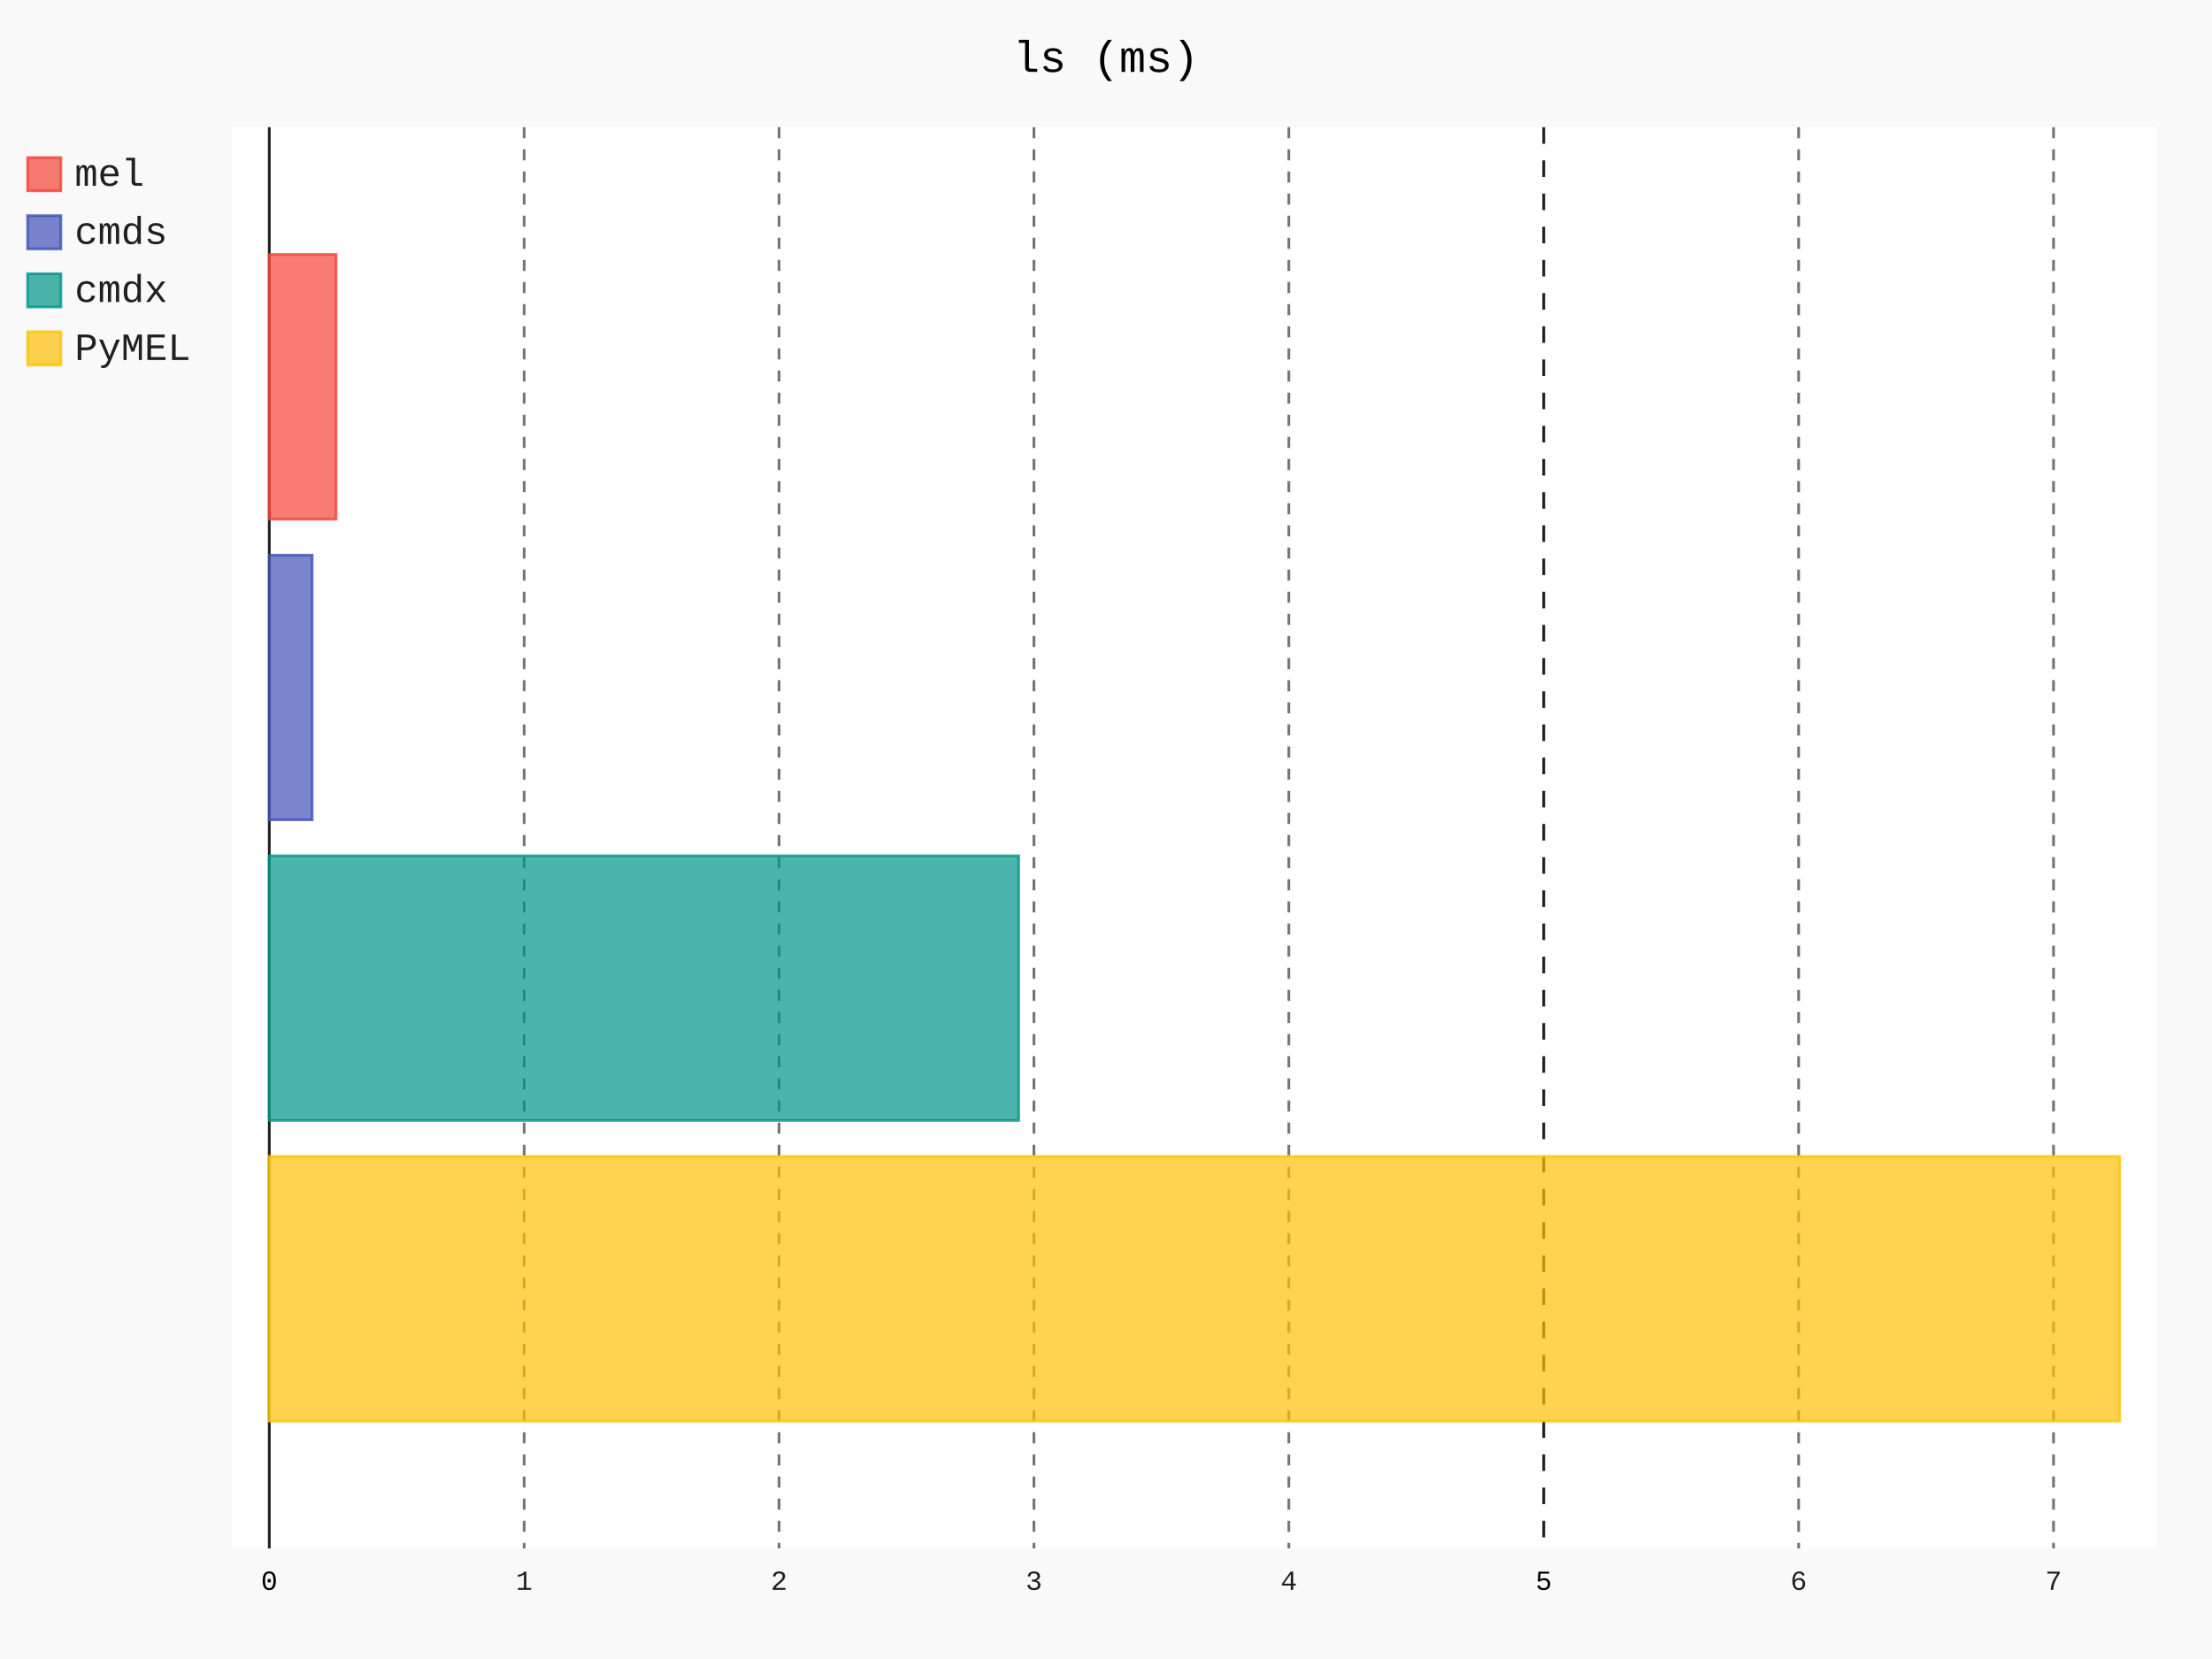
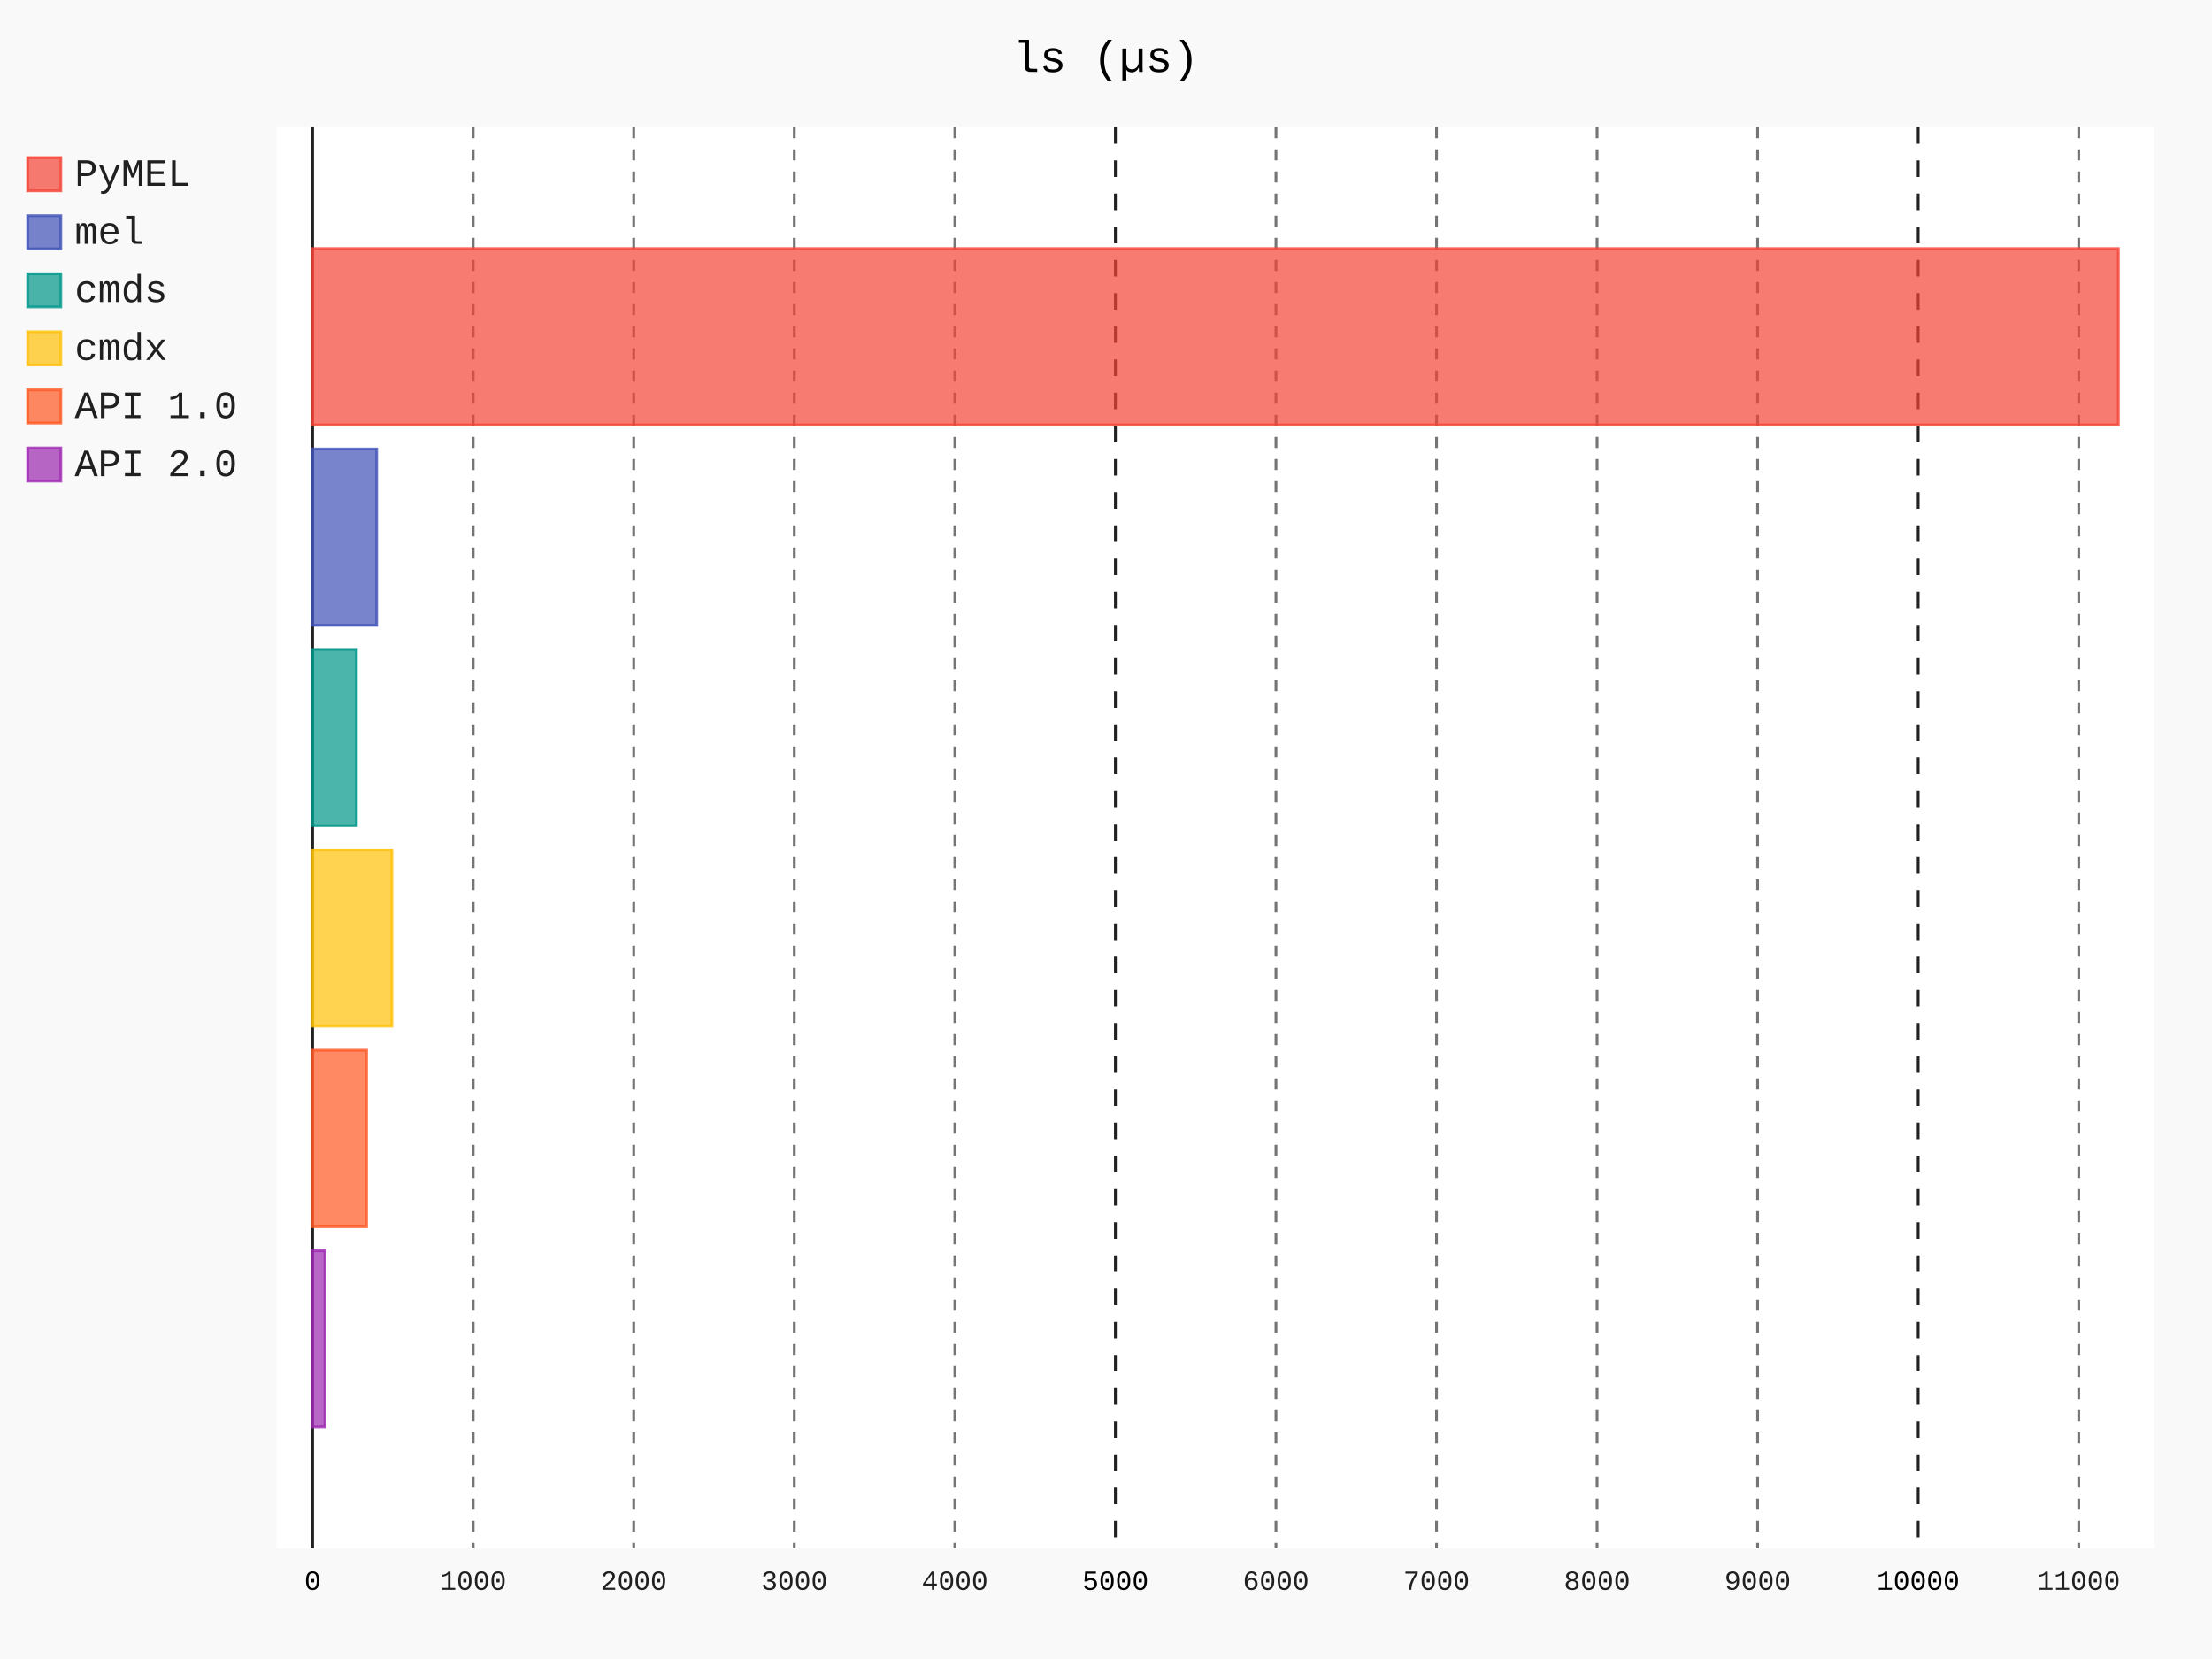
- <svg xmlns="http://www.w3.org/2000/svg" class="pygal-chart" id="chart-818b4c31-9b1d-4d55-9b93-43b03cdd99aa" viewBox="0 0 800 600">
+ <svg xmlns="http://www.w3.org/2000/svg" class="pygal-chart" id="chart-09f493f6-ecae-40c6-956a-2bcc0fc45528" viewBox="0 0 800 600">
  <defs>
-     <style type="text/css">#chart-818b4c31-9b1d-4d55-9b93-43b03cdd99aa{-webkit-user-select:none;-webkit-font-smoothing:antialiased;font-family:Consolas,"Liberation Mono",Menlo,Courier,monospace}#chart-818b4c31-9b1d-4d55-9b93-43b03cdd99aa .title{font-family:Consolas,"Liberation Mono",Menlo,Courier,monospace;font-size:16px}#chart-818b4c31-9b1d-4d55-9b93-43b03cdd99aa .legends .legend text{font-family:Consolas,"Liberation Mono",Menlo,Courier,monospace;font-size:14px}#chart-818b4c31-9b1d-4d55-9b93-43b03cdd99aa .axis text{font-family:Consolas,"Liberation Mono",Menlo,Courier,monospace;font-size:10px}#chart-818b4c31-9b1d-4d55-9b93-43b03cdd99aa .axis text.major{font-family:Consolas,"Liberation Mono",Menlo,Courier,monospace;font-size:10px}#chart-818b4c31-9b1d-4d55-9b93-43b03cdd99aa .text-overlay text.value{font-family:Consolas,"Liberation Mono",Menlo,Courier,monospace;font-size:16px}#chart-818b4c31-9b1d-4d55-9b93-43b03cdd99aa .text-overlay text.label{font-family:Consolas,"Liberation Mono",Menlo,Courier,monospace;font-size:10px}#chart-818b4c31-9b1d-4d55-9b93-43b03cdd99aa .tooltip{font-family:Consolas,"Liberation Mono",Menlo,Courier,monospace;font-size:14px}#chart-818b4c31-9b1d-4d55-9b93-43b03cdd99aa text.no_data{font-family:Consolas,"Liberation Mono",Menlo,Courier,monospace;font-size:64px}
- #chart-818b4c31-9b1d-4d55-9b93-43b03cdd99aa{background-color:rgba(249,249,249,1)}#chart-818b4c31-9b1d-4d55-9b93-43b03cdd99aa path,#chart-818b4c31-9b1d-4d55-9b93-43b03cdd99aa line,#chart-818b4c31-9b1d-4d55-9b93-43b03cdd99aa rect,#chart-818b4c31-9b1d-4d55-9b93-43b03cdd99aa circle{-webkit-transition:150ms;-moz-transition:150ms;transition:150ms}#chart-818b4c31-9b1d-4d55-9b93-43b03cdd99aa .graph &gt; .background{fill:rgba(249,249,249,1)}#chart-818b4c31-9b1d-4d55-9b93-43b03cdd99aa .plot &gt; .background{fill:rgba(255,255,255,1)}#chart-818b4c31-9b1d-4d55-9b93-43b03cdd99aa .graph{fill:rgba(0,0,0,.87)}#chart-818b4c31-9b1d-4d55-9b93-43b03cdd99aa text.no_data{fill:rgba(0,0,0,1)}#chart-818b4c31-9b1d-4d55-9b93-43b03cdd99aa .title{fill:rgba(0,0,0,1)}#chart-818b4c31-9b1d-4d55-9b93-43b03cdd99aa .legends .legend text{fill:rgba(0,0,0,.87)}#chart-818b4c31-9b1d-4d55-9b93-43b03cdd99aa .legends .legend:hover text{fill:rgba(0,0,0,1)}#chart-818b4c31-9b1d-4d55-9b93-43b03cdd99aa .axis .line{stroke:rgba(0,0,0,1)}#chart-818b4c31-9b1d-4d55-9b93-43b03cdd99aa .axis .guide.line{stroke:rgba(0,0,0,.54)}#chart-818b4c31-9b1d-4d55-9b93-43b03cdd99aa .axis .major.line{stroke:rgba(0,0,0,.87)}#chart-818b4c31-9b1d-4d55-9b93-43b03cdd99aa .axis text.major{fill:rgba(0,0,0,1)}#chart-818b4c31-9b1d-4d55-9b93-43b03cdd99aa .axis.y .guides:hover .guide.line,#chart-818b4c31-9b1d-4d55-9b93-43b03cdd99aa .line-graph .axis.x .guides:hover .guide.line,#chart-818b4c31-9b1d-4d55-9b93-43b03cdd99aa .stackedline-graph .axis.x .guides:hover .guide.line,#chart-818b4c31-9b1d-4d55-9b93-43b03cdd99aa .xy-graph .axis.x .guides:hover .guide.line{stroke:rgba(0,0,0,1)}#chart-818b4c31-9b1d-4d55-9b93-43b03cdd99aa .axis .guides:hover text{fill:rgba(0,0,0,1)}#chart-818b4c31-9b1d-4d55-9b93-43b03cdd99aa .reactive{fill-opacity:.7;stroke-opacity:.8}#chart-818b4c31-9b1d-4d55-9b93-43b03cdd99aa .ci{stroke:rgba(0,0,0,.87)}#chart-818b4c31-9b1d-4d55-9b93-43b03cdd99aa .reactive.active,#chart-818b4c31-9b1d-4d55-9b93-43b03cdd99aa .active .reactive{fill-opacity:.8;stroke-opacity:.9;stroke-width:4}#chart-818b4c31-9b1d-4d55-9b93-43b03cdd99aa .ci .reactive.active{stroke-width:1.5}#chart-818b4c31-9b1d-4d55-9b93-43b03cdd99aa .series text{fill:rgba(0,0,0,1)}#chart-818b4c31-9b1d-4d55-9b93-43b03cdd99aa .tooltip rect{fill:rgba(255,255,255,1);stroke:rgba(0,0,0,1);-webkit-transition:opacity 150ms;-moz-transition:opacity 150ms;transition:opacity 150ms}#chart-818b4c31-9b1d-4d55-9b93-43b03cdd99aa .tooltip .label{fill:rgba(0,0,0,.87)}#chart-818b4c31-9b1d-4d55-9b93-43b03cdd99aa .tooltip .label{fill:rgba(0,0,0,.87)}#chart-818b4c31-9b1d-4d55-9b93-43b03cdd99aa .tooltip .legend{font-size:.8em;fill:rgba(0,0,0,.54)}#chart-818b4c31-9b1d-4d55-9b93-43b03cdd99aa .tooltip .x_label{font-size:.6em;fill:rgba(0,0,0,1)}#chart-818b4c31-9b1d-4d55-9b93-43b03cdd99aa .tooltip .xlink{font-size:.5em;text-decoration:underline}#chart-818b4c31-9b1d-4d55-9b93-43b03cdd99aa .tooltip .value{font-size:1.5em}#chart-818b4c31-9b1d-4d55-9b93-43b03cdd99aa .bound{font-size:.5em}#chart-818b4c31-9b1d-4d55-9b93-43b03cdd99aa .max-value{font-size:.75em;fill:rgba(0,0,0,.54)}#chart-818b4c31-9b1d-4d55-9b93-43b03cdd99aa .map-element{fill:rgba(255,255,255,1);stroke:rgba(0,0,0,.54) !important}#chart-818b4c31-9b1d-4d55-9b93-43b03cdd99aa .map-element .reactive{fill-opacity:inherit;stroke-opacity:inherit}#chart-818b4c31-9b1d-4d55-9b93-43b03cdd99aa .color-0,#chart-818b4c31-9b1d-4d55-9b93-43b03cdd99aa .color-0 a:visited{stroke:#F44336;fill:#F44336}#chart-818b4c31-9b1d-4d55-9b93-43b03cdd99aa .color-1,#chart-818b4c31-9b1d-4d55-9b93-43b03cdd99aa .color-1 a:visited{stroke:#3F51B5;fill:#3F51B5}#chart-818b4c31-9b1d-4d55-9b93-43b03cdd99aa .color-2,#chart-818b4c31-9b1d-4d55-9b93-43b03cdd99aa .color-2 a:visited{stroke:#009688;fill:#009688}#chart-818b4c31-9b1d-4d55-9b93-43b03cdd99aa .color-3,#chart-818b4c31-9b1d-4d55-9b93-43b03cdd99aa .color-3 a:visited{stroke:#FFC107;fill:#FFC107}#chart-818b4c31-9b1d-4d55-9b93-43b03cdd99aa .text-overlay .color-0 text{fill:black}#chart-818b4c31-9b1d-4d55-9b93-43b03cdd99aa .text-overlay .color-1 text{fill:black}#chart-818b4c31-9b1d-4d55-9b93-43b03cdd99aa .text-overlay .color-2 text{fill:black}#chart-818b4c31-9b1d-4d55-9b93-43b03cdd99aa .text-overlay .color-3 text{fill:black}
- #chart-818b4c31-9b1d-4d55-9b93-43b03cdd99aa text.no_data{text-anchor:middle}#chart-818b4c31-9b1d-4d55-9b93-43b03cdd99aa .guide.line{fill:none}#chart-818b4c31-9b1d-4d55-9b93-43b03cdd99aa .centered{text-anchor:middle}#chart-818b4c31-9b1d-4d55-9b93-43b03cdd99aa .title{text-anchor:middle}#chart-818b4c31-9b1d-4d55-9b93-43b03cdd99aa .legends .legend text{fill-opacity:1}#chart-818b4c31-9b1d-4d55-9b93-43b03cdd99aa .axis.x text{text-anchor:middle}#chart-818b4c31-9b1d-4d55-9b93-43b03cdd99aa .axis.x:not(.web) text[transform]{text-anchor:start}#chart-818b4c31-9b1d-4d55-9b93-43b03cdd99aa .axis.x:not(.web) text[transform].backwards{text-anchor:end}#chart-818b4c31-9b1d-4d55-9b93-43b03cdd99aa .axis.y text{text-anchor:end}#chart-818b4c31-9b1d-4d55-9b93-43b03cdd99aa .axis.y text[transform].backwards{text-anchor:start}#chart-818b4c31-9b1d-4d55-9b93-43b03cdd99aa .axis.y2 text{text-anchor:start}#chart-818b4c31-9b1d-4d55-9b93-43b03cdd99aa .axis.y2 text[transform].backwards{text-anchor:end}#chart-818b4c31-9b1d-4d55-9b93-43b03cdd99aa .axis .guide.line{stroke-dasharray:4,4}#chart-818b4c31-9b1d-4d55-9b93-43b03cdd99aa .axis .major.guide.line{stroke-dasharray:6,6}#chart-818b4c31-9b1d-4d55-9b93-43b03cdd99aa .horizontal .axis.y .guide.line,#chart-818b4c31-9b1d-4d55-9b93-43b03cdd99aa .horizontal .axis.y2 .guide.line,#chart-818b4c31-9b1d-4d55-9b93-43b03cdd99aa .vertical .axis.x .guide.line{opacity:0}#chart-818b4c31-9b1d-4d55-9b93-43b03cdd99aa .horizontal .axis.always_show .guide.line,#chart-818b4c31-9b1d-4d55-9b93-43b03cdd99aa .vertical .axis.always_show .guide.line{opacity:1 !important}#chart-818b4c31-9b1d-4d55-9b93-43b03cdd99aa .axis.y .guides:hover .guide.line,#chart-818b4c31-9b1d-4d55-9b93-43b03cdd99aa .axis.y2 .guides:hover .guide.line,#chart-818b4c31-9b1d-4d55-9b93-43b03cdd99aa .axis.x .guides:hover .guide.line{opacity:1}#chart-818b4c31-9b1d-4d55-9b93-43b03cdd99aa .axis .guides:hover text{opacity:1}#chart-818b4c31-9b1d-4d55-9b93-43b03cdd99aa .nofill{fill:none}#chart-818b4c31-9b1d-4d55-9b93-43b03cdd99aa .subtle-fill{fill-opacity:.2}#chart-818b4c31-9b1d-4d55-9b93-43b03cdd99aa .dot{stroke-width:1px;fill-opacity:1}#chart-818b4c31-9b1d-4d55-9b93-43b03cdd99aa .dot.active{stroke-width:5px}#chart-818b4c31-9b1d-4d55-9b93-43b03cdd99aa .dot.negative{fill:transparent}#chart-818b4c31-9b1d-4d55-9b93-43b03cdd99aa text,#chart-818b4c31-9b1d-4d55-9b93-43b03cdd99aa tspan{stroke:none !important}#chart-818b4c31-9b1d-4d55-9b93-43b03cdd99aa .series text.active{opacity:1}#chart-818b4c31-9b1d-4d55-9b93-43b03cdd99aa .tooltip rect{fill-opacity:.95;stroke-width:.5}#chart-818b4c31-9b1d-4d55-9b93-43b03cdd99aa .tooltip text{fill-opacity:1}#chart-818b4c31-9b1d-4d55-9b93-43b03cdd99aa .showable{visibility:hidden}#chart-818b4c31-9b1d-4d55-9b93-43b03cdd99aa .showable.shown{visibility:visible}#chart-818b4c31-9b1d-4d55-9b93-43b03cdd99aa .gauge-background{fill:rgba(229,229,229,1);stroke:none}#chart-818b4c31-9b1d-4d55-9b93-43b03cdd99aa .bg-lines{stroke:rgba(249,249,249,1);stroke-width:2px}</style>
+     <style type="text/css">#chart-09f493f6-ecae-40c6-956a-2bcc0fc45528{-webkit-user-select:none;-webkit-font-smoothing:antialiased;font-family:Consolas,"Liberation Mono",Menlo,Courier,monospace}#chart-09f493f6-ecae-40c6-956a-2bcc0fc45528 .title{font-family:Consolas,"Liberation Mono",Menlo,Courier,monospace;font-size:16px}#chart-09f493f6-ecae-40c6-956a-2bcc0fc45528 .legends .legend text{font-family:Consolas,"Liberation Mono",Menlo,Courier,monospace;font-size:14px}#chart-09f493f6-ecae-40c6-956a-2bcc0fc45528 .axis text{font-family:Consolas,"Liberation Mono",Menlo,Courier,monospace;font-size:10px}#chart-09f493f6-ecae-40c6-956a-2bcc0fc45528 .axis text.major{font-family:Consolas,"Liberation Mono",Menlo,Courier,monospace;font-size:10px}#chart-09f493f6-ecae-40c6-956a-2bcc0fc45528 .text-overlay text.value{font-family:Consolas,"Liberation Mono",Menlo,Courier,monospace;font-size:16px}#chart-09f493f6-ecae-40c6-956a-2bcc0fc45528 .text-overlay text.label{font-family:Consolas,"Liberation Mono",Menlo,Courier,monospace;font-size:10px}#chart-09f493f6-ecae-40c6-956a-2bcc0fc45528 .tooltip{font-family:Consolas,"Liberation Mono",Menlo,Courier,monospace;font-size:14px}#chart-09f493f6-ecae-40c6-956a-2bcc0fc45528 text.no_data{font-family:Consolas,"Liberation Mono",Menlo,Courier,monospace;font-size:64px}
+ #chart-09f493f6-ecae-40c6-956a-2bcc0fc45528{background-color:rgba(249,249,249,1)}#chart-09f493f6-ecae-40c6-956a-2bcc0fc45528 path,#chart-09f493f6-ecae-40c6-956a-2bcc0fc45528 line,#chart-09f493f6-ecae-40c6-956a-2bcc0fc45528 rect,#chart-09f493f6-ecae-40c6-956a-2bcc0fc45528 circle{-webkit-transition:150ms;-moz-transition:150ms;transition:150ms}#chart-09f493f6-ecae-40c6-956a-2bcc0fc45528 .graph &gt; .background{fill:rgba(249,249,249,1)}#chart-09f493f6-ecae-40c6-956a-2bcc0fc45528 .plot &gt; .background{fill:rgba(255,255,255,1)}#chart-09f493f6-ecae-40c6-956a-2bcc0fc45528 .graph{fill:rgba(0,0,0,.87)}#chart-09f493f6-ecae-40c6-956a-2bcc0fc45528 text.no_data{fill:rgba(0,0,0,1)}#chart-09f493f6-ecae-40c6-956a-2bcc0fc45528 .title{fill:rgba(0,0,0,1)}#chart-09f493f6-ecae-40c6-956a-2bcc0fc45528 .legends .legend text{fill:rgba(0,0,0,.87)}#chart-09f493f6-ecae-40c6-956a-2bcc0fc45528 .legends .legend:hover text{fill:rgba(0,0,0,1)}#chart-09f493f6-ecae-40c6-956a-2bcc0fc45528 .axis .line{stroke:rgba(0,0,0,1)}#chart-09f493f6-ecae-40c6-956a-2bcc0fc45528 .axis .guide.line{stroke:rgba(0,0,0,.54)}#chart-09f493f6-ecae-40c6-956a-2bcc0fc45528 .axis .major.line{stroke:rgba(0,0,0,.87)}#chart-09f493f6-ecae-40c6-956a-2bcc0fc45528 .axis text.major{fill:rgba(0,0,0,1)}#chart-09f493f6-ecae-40c6-956a-2bcc0fc45528 .axis.y .guides:hover .guide.line,#chart-09f493f6-ecae-40c6-956a-2bcc0fc45528 .line-graph .axis.x .guides:hover .guide.line,#chart-09f493f6-ecae-40c6-956a-2bcc0fc45528 .stackedline-graph .axis.x .guides:hover .guide.line,#chart-09f493f6-ecae-40c6-956a-2bcc0fc45528 .xy-graph .axis.x .guides:hover .guide.line{stroke:rgba(0,0,0,1)}#chart-09f493f6-ecae-40c6-956a-2bcc0fc45528 .axis .guides:hover text{fill:rgba(0,0,0,1)}#chart-09f493f6-ecae-40c6-956a-2bcc0fc45528 .reactive{fill-opacity:.7;stroke-opacity:.8}#chart-09f493f6-ecae-40c6-956a-2bcc0fc45528 .ci{stroke:rgba(0,0,0,.87)}#chart-09f493f6-ecae-40c6-956a-2bcc0fc45528 .reactive.active,#chart-09f493f6-ecae-40c6-956a-2bcc0fc45528 .active .reactive{fill-opacity:.8;stroke-opacity:.9;stroke-width:4}#chart-09f493f6-ecae-40c6-956a-2bcc0fc45528 .ci .reactive.active{stroke-width:1.5}#chart-09f493f6-ecae-40c6-956a-2bcc0fc45528 .series text{fill:rgba(0,0,0,1)}#chart-09f493f6-ecae-40c6-956a-2bcc0fc45528 .tooltip rect{fill:rgba(255,255,255,1);stroke:rgba(0,0,0,1);-webkit-transition:opacity 150ms;-moz-transition:opacity 150ms;transition:opacity 150ms}#chart-09f493f6-ecae-40c6-956a-2bcc0fc45528 .tooltip .label{fill:rgba(0,0,0,.87)}#chart-09f493f6-ecae-40c6-956a-2bcc0fc45528 .tooltip .label{fill:rgba(0,0,0,.87)}#chart-09f493f6-ecae-40c6-956a-2bcc0fc45528 .tooltip .legend{font-size:.8em;fill:rgba(0,0,0,.54)}#chart-09f493f6-ecae-40c6-956a-2bcc0fc45528 .tooltip .x_label{font-size:.6em;fill:rgba(0,0,0,1)}#chart-09f493f6-ecae-40c6-956a-2bcc0fc45528 .tooltip .xlink{font-size:.5em;text-decoration:underline}#chart-09f493f6-ecae-40c6-956a-2bcc0fc45528 .tooltip .value{font-size:1.5em}#chart-09f493f6-ecae-40c6-956a-2bcc0fc45528 .bound{font-size:.5em}#chart-09f493f6-ecae-40c6-956a-2bcc0fc45528 .max-value{font-size:.75em;fill:rgba(0,0,0,.54)}#chart-09f493f6-ecae-40c6-956a-2bcc0fc45528 .map-element{fill:rgba(255,255,255,1);stroke:rgba(0,0,0,.54) !important}#chart-09f493f6-ecae-40c6-956a-2bcc0fc45528 .map-element .reactive{fill-opacity:inherit;stroke-opacity:inherit}#chart-09f493f6-ecae-40c6-956a-2bcc0fc45528 .color-0,#chart-09f493f6-ecae-40c6-956a-2bcc0fc45528 .color-0 a:visited{stroke:#F44336;fill:#F44336}#chart-09f493f6-ecae-40c6-956a-2bcc0fc45528 .color-1,#chart-09f493f6-ecae-40c6-956a-2bcc0fc45528 .color-1 a:visited{stroke:#3F51B5;fill:#3F51B5}#chart-09f493f6-ecae-40c6-956a-2bcc0fc45528 .color-2,#chart-09f493f6-ecae-40c6-956a-2bcc0fc45528 .color-2 a:visited{stroke:#009688;fill:#009688}#chart-09f493f6-ecae-40c6-956a-2bcc0fc45528 .color-3,#chart-09f493f6-ecae-40c6-956a-2bcc0fc45528 .color-3 a:visited{stroke:#FFC107;fill:#FFC107}#chart-09f493f6-ecae-40c6-956a-2bcc0fc45528 .color-4,#chart-09f493f6-ecae-40c6-956a-2bcc0fc45528 .color-4 a:visited{stroke:#FF5722;fill:#FF5722}#chart-09f493f6-ecae-40c6-956a-2bcc0fc45528 .color-5,#chart-09f493f6-ecae-40c6-956a-2bcc0fc45528 .color-5 a:visited{stroke:#9C27B0;fill:#9C27B0}#chart-09f493f6-ecae-40c6-956a-2bcc0fc45528 .text-overlay .color-0 text{fill:black}#chart-09f493f6-ecae-40c6-956a-2bcc0fc45528 .text-overlay .color-1 text{fill:black}#chart-09f493f6-ecae-40c6-956a-2bcc0fc45528 .text-overlay .color-2 text{fill:black}#chart-09f493f6-ecae-40c6-956a-2bcc0fc45528 .text-overlay .color-3 text{fill:black}#chart-09f493f6-ecae-40c6-956a-2bcc0fc45528 .text-overlay .color-4 text{fill:black}#chart-09f493f6-ecae-40c6-956a-2bcc0fc45528 .text-overlay .color-5 text{fill:black}
+ #chart-09f493f6-ecae-40c6-956a-2bcc0fc45528 text.no_data{text-anchor:middle}#chart-09f493f6-ecae-40c6-956a-2bcc0fc45528 .guide.line{fill:none}#chart-09f493f6-ecae-40c6-956a-2bcc0fc45528 .centered{text-anchor:middle}#chart-09f493f6-ecae-40c6-956a-2bcc0fc45528 .title{text-anchor:middle}#chart-09f493f6-ecae-40c6-956a-2bcc0fc45528 .legends .legend text{fill-opacity:1}#chart-09f493f6-ecae-40c6-956a-2bcc0fc45528 .axis.x text{text-anchor:middle}#chart-09f493f6-ecae-40c6-956a-2bcc0fc45528 .axis.x:not(.web) text[transform]{text-anchor:start}#chart-09f493f6-ecae-40c6-956a-2bcc0fc45528 .axis.x:not(.web) text[transform].backwards{text-anchor:end}#chart-09f493f6-ecae-40c6-956a-2bcc0fc45528 .axis.y text{text-anchor:end}#chart-09f493f6-ecae-40c6-956a-2bcc0fc45528 .axis.y text[transform].backwards{text-anchor:start}#chart-09f493f6-ecae-40c6-956a-2bcc0fc45528 .axis.y2 text{text-anchor:start}#chart-09f493f6-ecae-40c6-956a-2bcc0fc45528 .axis.y2 text[transform].backwards{text-anchor:end}#chart-09f493f6-ecae-40c6-956a-2bcc0fc45528 .axis .guide.line{stroke-dasharray:4,4}#chart-09f493f6-ecae-40c6-956a-2bcc0fc45528 .axis .major.guide.line{stroke-dasharray:6,6}#chart-09f493f6-ecae-40c6-956a-2bcc0fc45528 .horizontal .axis.y .guide.line,#chart-09f493f6-ecae-40c6-956a-2bcc0fc45528 .horizontal .axis.y2 .guide.line,#chart-09f493f6-ecae-40c6-956a-2bcc0fc45528 .vertical .axis.x .guide.line{opacity:0}#chart-09f493f6-ecae-40c6-956a-2bcc0fc45528 .horizontal .axis.always_show .guide.line,#chart-09f493f6-ecae-40c6-956a-2bcc0fc45528 .vertical .axis.always_show .guide.line{opacity:1 !important}#chart-09f493f6-ecae-40c6-956a-2bcc0fc45528 .axis.y .guides:hover .guide.line,#chart-09f493f6-ecae-40c6-956a-2bcc0fc45528 .axis.y2 .guides:hover .guide.line,#chart-09f493f6-ecae-40c6-956a-2bcc0fc45528 .axis.x .guides:hover .guide.line{opacity:1}#chart-09f493f6-ecae-40c6-956a-2bcc0fc45528 .axis .guides:hover text{opacity:1}#chart-09f493f6-ecae-40c6-956a-2bcc0fc45528 .nofill{fill:none}#chart-09f493f6-ecae-40c6-956a-2bcc0fc45528 .subtle-fill{fill-opacity:.2}#chart-09f493f6-ecae-40c6-956a-2bcc0fc45528 .dot{stroke-width:1px;fill-opacity:1}#chart-09f493f6-ecae-40c6-956a-2bcc0fc45528 .dot.active{stroke-width:5px}#chart-09f493f6-ecae-40c6-956a-2bcc0fc45528 .dot.negative{fill:transparent}#chart-09f493f6-ecae-40c6-956a-2bcc0fc45528 text,#chart-09f493f6-ecae-40c6-956a-2bcc0fc45528 tspan{stroke:none !important}#chart-09f493f6-ecae-40c6-956a-2bcc0fc45528 .series text.active{opacity:1}#chart-09f493f6-ecae-40c6-956a-2bcc0fc45528 .tooltip rect{fill-opacity:.95;stroke-width:.5}#chart-09f493f6-ecae-40c6-956a-2bcc0fc45528 .tooltip text{fill-opacity:1}#chart-09f493f6-ecae-40c6-956a-2bcc0fc45528 .showable{visibility:hidden}#chart-09f493f6-ecae-40c6-956a-2bcc0fc45528 .showable.shown{visibility:visible}#chart-09f493f6-ecae-40c6-956a-2bcc0fc45528 .gauge-background{fill:rgba(229,229,229,1);stroke:none}#chart-09f493f6-ecae-40c6-956a-2bcc0fc45528 .bg-lines{stroke:rgba(249,249,249,1);stroke-width:2px}</style>
  </defs>
  <g class="graph horizontalbar-graph horizontal">
    <rect class="background" height="600" width="800" x="0" y="0" />
-     <g class="plot" transform="translate(84, 46)">
-       <rect class="background" height="514" width="696.0" x="0" y="0" />
+     <g class="plot" transform="translate(100, 46)">
+       <rect class="background" height="514" width="679.2" x="0" y="0" />
      <g class="axis x always_show">
        <g class="guides">
-           <path class="axis major line" d="M13.385 0 v514" />
-           <text class="major" x="13.385" y="529.0">0</text>
+           <path class="axis major line" d="M13.062 0 v514" />
+           <text class="major" x="13.062" y="529.0">0</text>
        </g>
        <g class="guides">
-           <path class="guide line" d="M105.571 0 v514" />
-           <text class="" x="105.571" y="529.0">1</text>
+           <path class="guide line" d="M71.129 0 v514" />
+           <text class="" x="71.129" y="529.0">1000</text>
        </g>
        <g class="guides">
-           <path class="guide line" d="M197.757 0 v514" />
-           <text class="" x="197.757" y="529.0">2</text>
+           <path class="guide line" d="M129.197 0 v514" />
+           <text class="" x="129.197" y="529.0">2000</text>
        </g>
        <g class="guides">
-           <path class="guide line" d="M289.943 0 v514" />
-           <text class="" x="289.943" y="529.0">3</text>
+           <path class="guide line" d="M187.264 0 v514" />
+           <text class="" x="187.264" y="529.0">3000</text>
        </g>
        <g class="guides">
-           <path class="guide line" d="M382.129 0 v514" />
-           <text class="" x="382.129" y="529.0">4</text>
+           <path class="guide line" d="M245.332 0 v514" />
+           <text class="" x="245.332" y="529.0">4000</text>
        </g>
        <g class="guides">
-           <path class="major guide line" d="M474.316 0 v514" />
-           <text class="major" x="474.316" y="529.0">5</text>
+           <path class="major guide line" d="M303.4 0 v514" />
+           <text class="major" x="303.4" y="529.0">5000</text>
        </g>
        <g class="guides">
-           <path class="guide line" d="M566.502 0 v514" />
-           <text class="" x="566.502" y="529.0">6</text>
+           <path class="guide line" d="M361.467 0 v514" />
+           <text class="" x="361.467" y="529.0">6000</text>
        </g>
        <g class="guides">
-           <path class="guide line" d="M658.688 0 v514" />
-           <text class="" x="658.688" y="529.0">7</text>
+           <path class="guide line" d="M419.535 0 v514" />
+           <text class="" x="419.535" y="529.0">7000</text>
+         </g>
+         <g class="guides">
+           <path class="guide line" d="M477.602 0 v514" />
+           <text class="" x="477.602" y="529.0">8000</text>
+         </g>
+         <g class="guides">
+           <path class="guide line" d="M535.67 0 v514" />
+           <text class="" x="535.67" y="529.0">9000</text>
+         </g>
+         <g class="guides">
+           <path class="major guide line" d="M593.737 0 v514" />
+           <text class="major" x="593.737" y="529.0">10000</text>
+         </g>
+         <g class="guides">
+           <path class="guide line" d="M651.805 0 v514" />
+           <text class="" x="651.805" y="529.0">11000</text>
+         </g>
+       </g>
+       <g class="series serie-5 color-5">
+         <g class="bars">
+           <g class="bar">
+             <rect class="rect reactive tooltip-trigger" height="63.789" rx="0" ry="0" width="4.473" x="13.062" y="406.324" />
+           </g>
+         </g>
+       </g>
+       <g class="series serie-4 color-4">
+         <g class="bars">
+           <g class="bar">
+             <rect class="rect reactive tooltip-trigger" height="63.789" rx="0" ry="0" width="19.512" x="13.062" y="333.836" />
+           </g>
        </g>
      </g>
      <g class="series serie-3 color-3">
        <g class="bars">
          <g class="bar">
-             <rect class="rect reactive tooltip-trigger" height="95.683" rx="0" ry="0" width="669.231" x="13.385" y="372.255" />
+             <rect class="rect reactive tooltip-trigger" height="63.789" rx="0" ry="0" width="28.688" x="13.062" y="261.349" />
          </g>
        </g>
      </g>
      <g class="series serie-2 color-2">
        <g class="bars">
          <g class="bar">
-             <rect class="rect reactive tooltip-trigger" height="95.683" rx="0" ry="0" width="271.022" x="13.385" y="263.524" />
+             <rect class="rect reactive tooltip-trigger" height="63.789" rx="0" ry="0" width="15.829" x="13.062" y="188.862" />
          </g>
        </g>
      </g>
      <g class="series serie-1 color-1">
        <g class="bars">
          <g class="bar">
-             <rect class="rect reactive tooltip-trigger" height="95.683" rx="0" ry="0" width="15.517" x="13.385" y="154.793" />
+             <rect class="rect reactive tooltip-trigger" height="63.789" rx="0" ry="0" width="23.173" x="13.062" y="116.375" />
          </g>
        </g>
      </g>
      <g class="series serie-0 color-0">
        <g class="bars">
          <g class="bar">
-             <rect class="rect reactive tooltip-trigger" height="95.683" rx="0" ry="0" width="24.159" x="13.385" y="46.062" />
+             <rect class="rect reactive tooltip-trigger" height="63.789" rx="0" ry="0" width="653.077" x="13.062" y="43.888" />
          </g>
        </g>
      </g>
    </g>
    <g class="titles">
-       <text class="title plot_title" x="400.0" y="26">ls (ms)</text>
+       <text class="title plot_title" x="400.0" y="26">ls (µs)</text>
    </g>
-     <g class="plot overlay" transform="translate(84, 46)">
+     <g class="plot overlay" transform="translate(100, 46)">
+       <g class="series serie-5 color-5" />
+       <g class="series serie-4 color-4" />
      <g class="series serie-3 color-3" />
      <g class="series serie-2 color-2" />
      <g class="series serie-1 color-1" />
      <g class="series serie-0 color-0" />
    </g>
-     <g class="plot text-overlay" transform="translate(84, 46)">
+     <g class="plot text-overlay" transform="translate(100, 46)">
+       <g class="series serie-5 color-5" />
+       <g class="series serie-4 color-4" />
      <g class="series serie-3 color-3" />
      <g class="series serie-2 color-2" />
      <g class="series serie-1 color-1" />
      <g class="series serie-0 color-0" />
    </g>
-     <g class="plot tooltip-overlay" transform="translate(84, 46)">
+     <g class="plot tooltip-overlay" transform="translate(100, 46)">
      <g class="tooltip" style="opacity: 0" transform="translate(0 0)">
        <rect class="tooltip-box" height="0" rx="0" ry="0" width="0" />
        <g class="text" />
      </g>
    </g>
    <g class="legends" transform="translate(10, 56)">
      <g class="legend reactive activate-serie" id="activate-serie-0">
        <rect class="color-0 reactive" height="12" width="12" x="0.0" y="1.0" />
-         <text x="17.0" y="11.2">mel</text>
+         <text x="17.0" y="11.2">PyMEL</text>
      </g>
      <g class="legend reactive activate-serie" id="activate-serie-1">
        <rect class="color-1 reactive" height="12" width="12" x="0.0" y="22.0" />
-         <text x="17.0" y="32.2">cmds</text>
+         <text x="17.0" y="32.2">mel</text>
      </g>
      <g class="legend reactive activate-serie" id="activate-serie-2">
        <rect class="color-2 reactive" height="12" width="12" x="0.0" y="43.0" />
-         <text x="17.0" y="53.2">cmdx</text>
+         <text x="17.0" y="53.2">cmds</text>
      </g>
      <g class="legend reactive activate-serie" id="activate-serie-3">
        <rect class="color-3 reactive" height="12" width="12" x="0.0" y="64.0" />
-         <text x="17.0" y="74.2">PyMEL</text>
+         <text x="17.0" y="74.2">cmdx</text>
+       </g>
+       <g class="legend reactive activate-serie" id="activate-serie-4">
+         <rect class="color-4 reactive" height="12" width="12" x="0.0" y="85.0" />
+         <text x="17.0" y="95.2">API 1.0</text>
+       </g>
+       <g class="legend reactive activate-serie" id="activate-serie-5">
+         <rect class="color-5 reactive" height="12" width="12" x="0.0" y="106.0" />
+         <text x="17.0" y="116.2">API 2.0</text>
      </g>
    </g>
    <g class="legends" transform="translate(790, 56)" />
  </g>
</svg>
